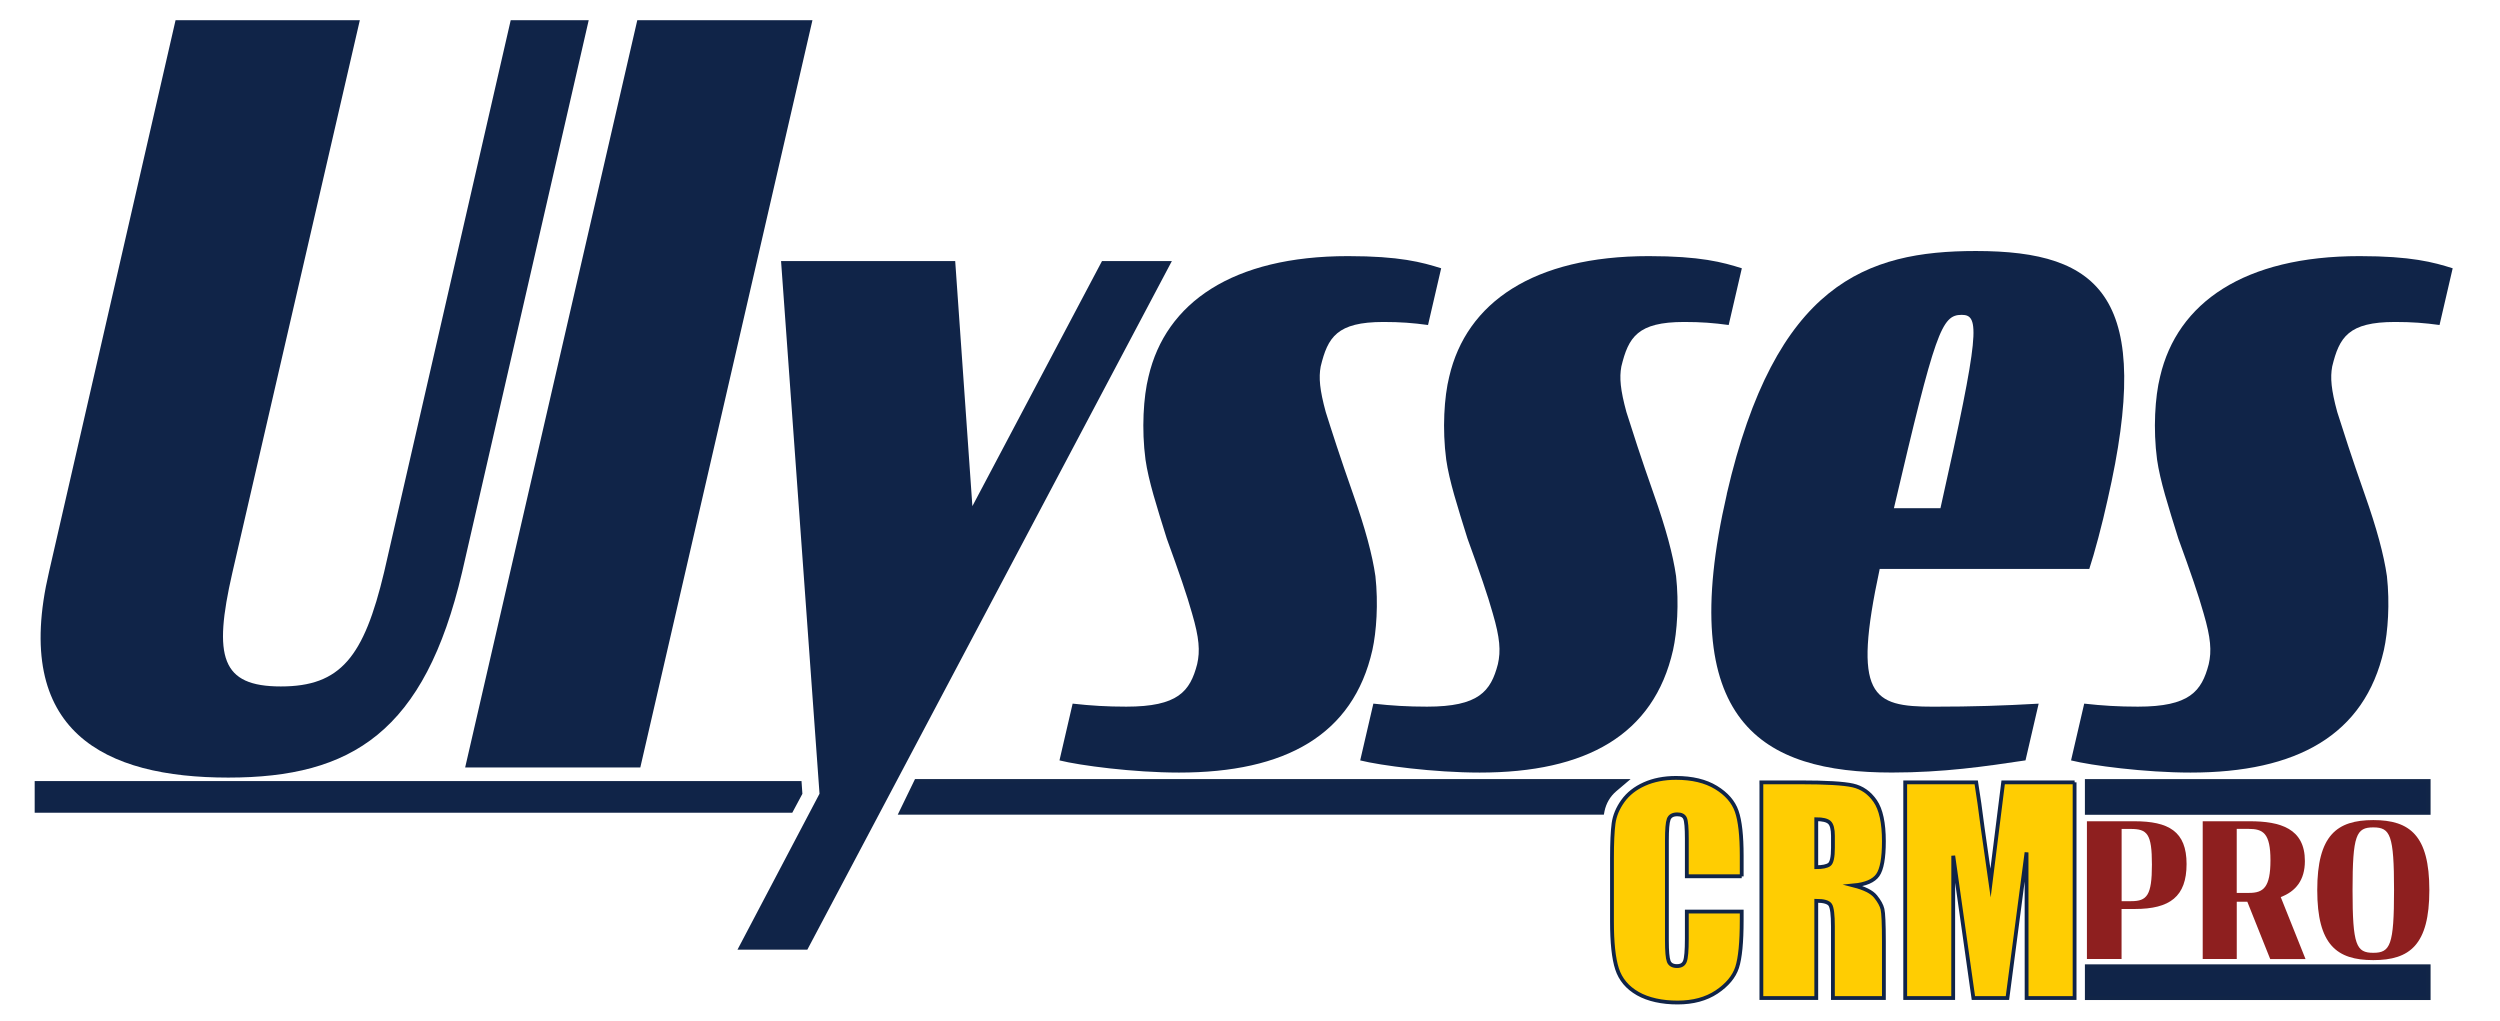
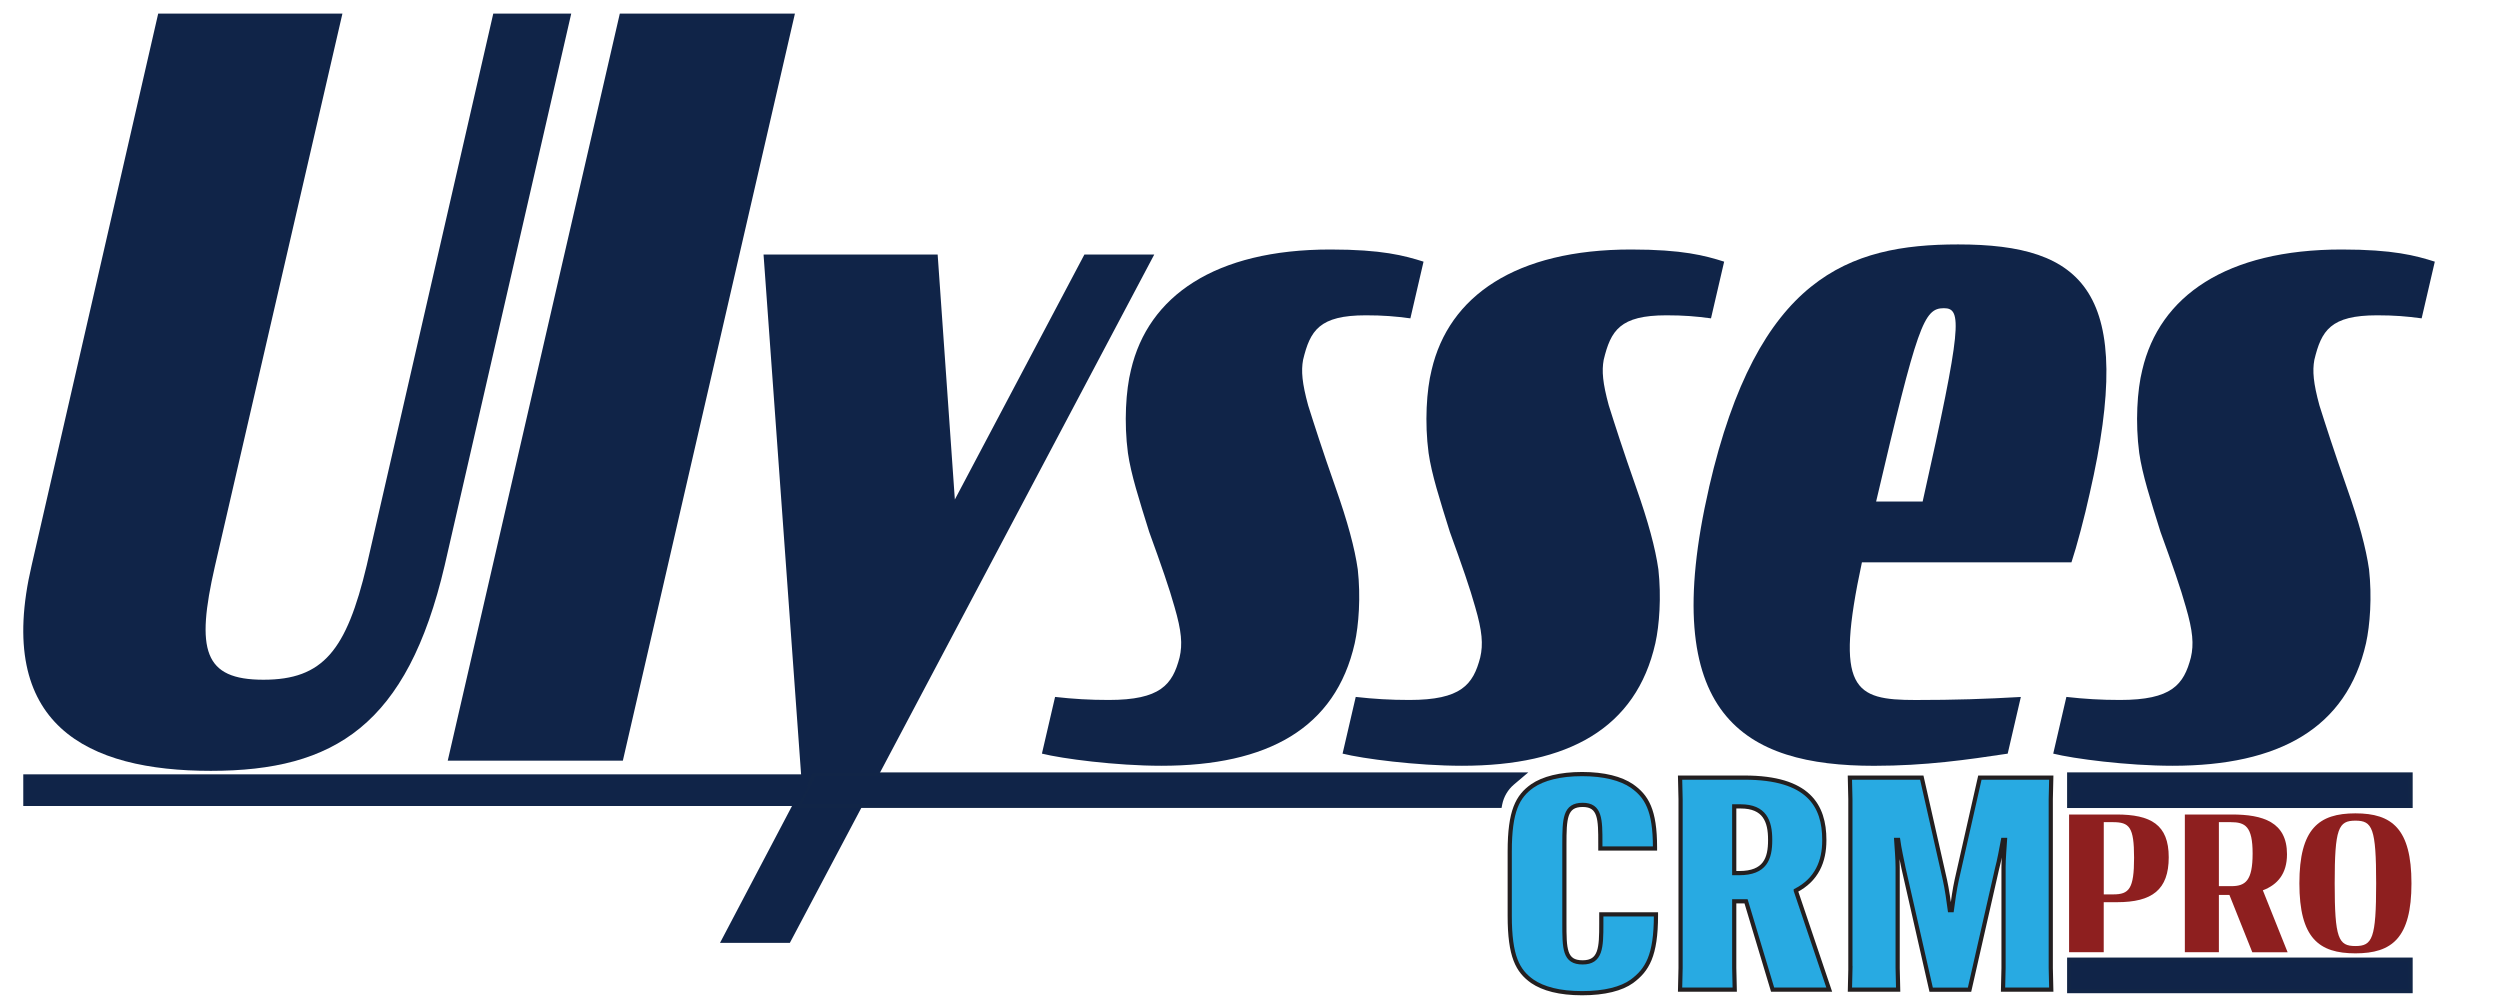
- <svg xmlns="http://www.w3.org/2000/svg" id="Layer_1" version="1.1" viewBox="0 0 793 323.63">
+ <svg xmlns="http://www.w3.org/2000/svg" version="1.1" viewBox="0 0 650 260">
  <defs>
    <style>
      .st0 {
-         fill: #ffcd02;
        stroke: #102448;
-         stroke-width: 1.21px;
+         stroke-width: .99px;
      }

-       .st0, .st1, .st2 {
+       .st0, .st1, .st2, .st3, .st4 {
        stroke-miterlimit: 10;
      }

-       .st1 {
-         stroke-width: 1.22px;
+       .st0, .st5 {
+         fill: #ffcd02;
      }

      .st1, .st2 {
-         stroke: #112547;
+         stroke: #231f20;
      }

-       .st1, .st2, .st3 {
+       .st1, .st3, .st4, .st6 {
        fill: #102448;
      }

      .st2 {
-         stroke-width: 1.26px;
+         fill: #28aae2;
+         stroke-width: 1.09px;
+       }
+ 
+       .st7, .st8 {
+         fill: #8e1f1f;
+       }
+ 
+       .st3, .st4 {
+         stroke: #112547;
      }

      .st4 {
-         fill: #8e1f1f;
+         stroke-width: 1.03px;
+       }
+ 
+       .st8 {
+         font-family: Impact, Impact;
+         font-size: 73px;
+       }
+ 
+       .st9 {
+         display: none;
      }
    </style>
  </defs>
+   <g id="Layer_1" class="st9">
+     <rect class="st1" x="-25" y="-40" width="792" height="300" />
+   </g>
  <g id="Layer_2">
    <g>
-       <path class="st3" d="M15.54,181.44L55.69,6.4h58.45l-40.46,175.37c-6.1,26.66-3.54,35.97,15.41,35.97s26.33-9.31,32.76-36.29L162,6.4h24.74l-40.15,175.05c-11.89,50.75-35.01,65.2-74.19,65.2S3.65,232.2,15.54,181.45h0Z" />
-       <path class="st3" d="M202.15,6.4h55.56l-54.6,237.03h-55.56S202.15,6.4,202.15,6.4Z" />
-       <path class="st3" d="M259.95,251.77l-12.2-168.95h55.24l5.45,77.73,41.11-77.73h22.16l-115.62,218.41h-22.16l26.02-49.46h0Z" />
-       <path class="st3" d="M336.07,241.18l4.17-17.99c5.78.65,10.92.96,17.02.96,16.38,0,20.23-4.82,22.48-13.48.96-4.17.65-8.35-1.61-16.06-1.61-5.78-4.17-13.17-8.03-23.77-3.21-10.27-5.78-18.3-6.75-25.05-1.28-9.64-.65-19.92.96-26.33,5.45-23.44,26.66-38.22,63.27-38.22,16.38,0,23.44,1.93,29.56,3.86l-4.17,17.99c-4.82-.65-8.68-.96-14.13-.96-14.78,0-17.67,4.82-19.92,14.13-.65,3.54-.32,7.38,1.61,14.45,1.93,6.1,4.49,14.13,8.68,26.02,3.86,10.92,6.1,19.27,7.07,26.02.96,8.68.32,17.67-.96,23.44-6.1,26.98-27.63,38.87-61.34,38.87-14.45,0-31.47-2.25-37.9-3.86h0Z" />
-       <path class="st3" d="M431.46,241.18l4.17-17.99c5.78.65,10.92.96,17.02.96,16.38,0,20.23-4.82,22.48-13.48.96-4.17.65-8.35-1.61-16.06-1.61-5.78-4.17-13.17-8.03-23.77-3.21-10.27-5.78-18.3-6.75-25.05-1.28-9.64-.65-19.92.96-26.33,5.45-23.44,26.66-38.22,63.27-38.22,16.38,0,23.44,1.93,29.54,3.86l-4.17,17.99c-4.82-.65-8.68-.96-14.13-.96-14.78,0-17.67,4.82-19.92,14.13-.65,3.54-.32,7.38,1.61,14.45,1.93,6.1,4.49,14.13,8.68,26.02,3.86,10.92,6.1,19.27,7.07,26.02.96,8.68.32,17.67-.96,23.44-6.1,26.98-27.63,38.87-61.34,38.87-14.45,0-31.47-2.25-37.9-3.86h.01Z" />
-       <path class="st3" d="M547.73,156.71c15.41-66.81,44.32-77.09,79.01-77.09,39.83,0,56.52,14.78,41.76,79.01-1.61,7.38-4.17,17.02-5.78,21.84h-66.48c-8.68,40.46-2.56,43.69,17.02,43.69,12.52,0,22.16-.32,33.4-.96l-4.17,17.99c-12.85,1.93-26.02,3.86-42.39,3.86-41.11,0-69.06-15.74-52.35-88.32h-.01ZM600.73,161.21h14.78c12.53-55.89,12.53-61.34,6.75-61.34-6.42,0-8.35,5.14-21.51,61.34h-.01Z" />
-       <path class="st3" d="M656.94,241.18l4.17-17.99c5.78.65,10.92.96,17.02.96,16.38,0,20.23-4.82,22.48-13.48.96-4.17.65-8.35-1.61-16.06-1.61-5.78-4.17-13.17-8.03-23.77-3.21-10.27-5.78-18.3-6.75-25.05-1.28-9.64-.65-19.92.96-26.33,5.45-23.44,26.66-38.22,63.27-38.22,16.38,0,23.44,1.93,29.54,3.86l-4.17,17.99c-4.82-.65-8.68-.96-14.13-.96-14.78,0-17.67,4.82-19.92,14.13-.65,3.54-.32,7.38,1.61,14.45,1.93,6.1,4.5,14.13,8.68,26.02,3.86,10.92,6.1,19.27,7.07,26.02.96,8.68.32,17.67-.96,23.44-6.1,26.98-27.63,38.87-61.34,38.87-14.45,0-31.47-2.25-37.9-3.86h.01Z" />
+       <path class="st6" d="M8.23,146.98L41.13,3.54h47.9l-33.16,143.71c-5,21.85-2.9,29.48,12.63,29.48s21.58-7.63,26.85-29.74L128.25,3.54h20.27l-32.9,143.45c-9.74,41.59-28.69,53.43-60.8,53.43S-1.51,188.57,8.23,146.98Z" />
+       <path class="st6" d="M161.15,3.54h45.53l-44.74,194.24h-45.53L161.15,3.54Z" />
+       <path class="st6" d="M208.52,204.62l-10-138.45h45.27l4.47,63.7,33.69-63.7h18.16l-94.75,178.98h-18.16l21.32-40.53Z" />
+       <path class="st6" d="M270.9,195.94l3.42-14.74c4.74.53,8.95.79,13.95.79,13.42,0,16.58-3.95,18.42-11.05.79-3.42.53-6.84-1.32-13.16-1.32-4.74-3.42-10.79-6.58-19.48-2.63-8.42-4.74-15-5.53-20.53-1.05-7.9-.53-16.32.79-21.58,4.47-19.21,21.85-31.32,51.85-31.32,13.42,0,19.21,1.58,24.22,3.16l-3.42,14.74c-3.95-.53-7.11-.79-11.58-.79-12.11,0-14.48,3.95-16.32,11.58-.53,2.9-.26,6.05,1.32,11.84,1.58,5,3.68,11.58,7.11,21.32,3.16,8.95,5,15.79,5.79,21.32.79,7.11.26,14.48-.79,19.21-5,22.11-22.64,31.85-50.27,31.85-11.84,0-25.79-1.84-31.06-3.16Z" />
+       <path class="st6" d="M349.07,195.94l3.42-14.74c4.74.53,8.95.79,13.95.79,13.42,0,16.58-3.95,18.42-11.05.79-3.42.53-6.84-1.32-13.16-1.32-4.74-3.42-10.79-6.58-19.48-2.63-8.42-4.74-15-5.53-20.53-1.05-7.9-.53-16.32.79-21.58,4.47-19.21,21.85-31.32,51.85-31.32,13.42,0,19.21,1.58,24.21,3.16l-3.42,14.74c-3.95-.53-7.11-.79-11.58-.79-12.11,0-14.48,3.95-16.32,11.58-.53,2.9-.26,6.05,1.32,11.84,1.58,5,3.68,11.58,7.11,21.32,3.16,8.95,5,15.79,5.79,21.32.79,7.11.26,14.48-.79,19.21-5,22.11-22.64,31.85-50.27,31.85-11.84,0-25.79-1.84-31.06-3.16Z" />
+       <path class="st6" d="M444.35,126.72c12.63-54.75,36.32-63.17,64.75-63.17,32.64,0,46.32,12.11,34.22,64.75-1.32,6.05-3.42,13.95-4.74,17.9h-54.48c-7.11,33.16-2.1,35.8,13.95,35.8,10.26,0,18.16-.26,27.37-.79l-3.42,14.74c-10.53,1.58-21.32,3.16-34.74,3.16-33.69,0-56.59-12.9-42.9-72.38ZM487.78,130.4h12.11c10.27-45.8,10.27-50.27,5.53-50.27-5.26,0-6.84,4.21-17.63,50.27Z" />
+       <path class="st6" d="M533.84,195.94l3.42-14.74c4.74.53,8.95.79,13.95.79,13.42,0,16.58-3.95,18.42-11.05.79-3.42.53-6.84-1.32-13.16-1.32-4.74-3.42-10.79-6.58-19.48-2.63-8.42-4.74-15-5.53-20.53-1.05-7.9-.53-16.32.79-21.58,4.47-19.21,21.85-31.32,51.85-31.32,13.42,0,19.21,1.58,24.21,3.16l-3.42,14.74c-3.95-.53-7.11-.79-11.58-.79-12.11,0-14.48,3.95-16.32,11.58-.53,2.9-.26,6.05,1.32,11.84,1.58,5,3.69,11.58,7.11,21.32,3.16,8.95,5,15.79,5.79,21.32.79,7.11.26,14.48-.79,19.21-5,22.11-22.64,31.85-50.27,31.85-11.84,0-25.79-1.84-31.06-3.16Z" />
    </g>
  </g>
-   <g id="Layer_4">
+   <g id="Layer_4" class="st9">
    <g>
-       <path class="st0" d="M552.47,277.95h-17.41v-11.89c0-3.45-.18-5.61-.56-6.47s-1.2-1.28-2.46-1.28c-1.43,0-2.34.52-2.73,1.56-.39,1.04-.57,3.29-.57,6.76v31.78c0,3.32.2,5.49.57,6.5s1.26,1.53,2.61,1.53,2.15-.51,2.54-1.53c.4-1.01.6-3.4.6-7.16v-8.6h17.41v2.66c0,7.08-.49,12.11-1.46,15.06-.98,2.97-3.15,5.55-6.49,7.79-3.36,2.23-7.48,3.34-12.39,3.34s-9.31-.94-12.62-2.83-5.5-4.5-6.58-7.83-1.61-8.36-1.61-15.06v-19.99c0-4.93.17-8.63.5-11.09.33-2.46,1.32-4.83,2.95-7.11s3.92-4.08,6.82-5.38,6.25-1.96,10.03-1.96c5.13,0,9.36,1.01,12.7,3.04,3.33,2.03,5.53,4.55,6.58,7.58,1.05,3.03,1.57,7.72,1.57,14.12v6.5-.02Z" />
-       <path class="st0" d="M558.7,248.16h12.32c8.21,0,13.78.33,16.69.98,2.9.65,5.28,2.31,7.11,4.97s2.75,6.91,2.75,12.74c0,5.32-.65,8.9-1.94,10.73s-3.84,2.93-7.65,3.29c3.44.88,5.76,2.04,6.94,3.5,1.18,1.46,1.93,2.81,2.21,4.04s.44,4.6.44,10.12v18.04h-16.17v-22.73c0-3.66-.28-5.93-.84-6.8-.56-.88-2.05-1.31-4.44-1.31v30.85h-17.41v-68.41h-.01ZM576.12,259.87v15.2c1.95,0,3.33-.28,4.11-.83s1.18-2.33,1.18-5.34v-3.76c0-2.17-.38-3.59-1.13-4.27s-2.15-1.01-4.16-1.01h0Z" />
-       <path class="st0" d="M658.06,248.16v68.41h-15.22l-.02-46.19-6.06,46.19h-10.8l-6.39-45.13-.02,45.13h-15.22v-68.41h22.53c.67,4.11,1.35,8.96,2.06,14.55l2.48,17.4,4-31.95h22.67Z" />
+       <path class="st0" d="M448.23,226.07h-14.27v-9.74c0-2.83-.15-4.6-.46-5.3s-.98-1.05-2.02-1.05c-1.17,0-1.92.43-2.24,1.28-.32.85-.47,2.7-.47,5.54v26.04c0,2.72.16,4.5.47,5.33s1.03,1.25,2.14,1.25,1.76-.42,2.08-1.25c.33-.83.49-2.79.49-5.87v-7.05h14.27v2.18c0,5.8-.4,9.92-1.2,12.34-.8,2.43-2.58,4.55-5.32,6.38-2.75,1.83-6.13,2.74-10.15,2.74s-7.63-.77-10.34-2.32-4.51-3.69-5.39-6.42-1.32-6.85-1.32-12.34v-16.38c0-4.04.14-7.07.41-9.09.27-2.02,1.08-3.96,2.42-5.83s3.21-3.34,5.59-4.41,5.12-1.61,8.22-1.61c4.2,0,7.67.83,10.41,2.49,2.73,1.66,4.53,3.73,5.39,6.21.86,2.48,1.29,6.33,1.29,11.57v5.33Z" />
+       <path class="st0" d="M453.34,201.66h10.1c6.73,0,11.29.27,13.68.8,2.38.53,4.33,1.89,5.83,4.07s2.25,5.66,2.25,10.44c0,4.36-.53,7.29-1.59,8.79-1.06,1.5-3.15,2.4-6.27,2.7,2.82.72,4.72,1.67,5.69,2.87.97,1.2,1.58,2.3,1.81,3.31s.36,3.77.36,8.29v14.78h-13.25v-18.63c0-3-.23-4.86-.69-5.57-.46-.72-1.68-1.07-3.64-1.07v25.28h-14.27v-56.06ZM467.61,211.25v12.46c1.6,0,2.73-.23,3.37-.68s.97-1.91.97-4.38v-3.08c0-1.78-.31-2.94-.93-3.5s-1.76-.83-3.41-.83Z" />
+       <path class="st0" d="M534.76,201.66v56.06h-12.47l-.02-37.85-4.97,37.85h-8.85l-5.24-36.98-.02,36.98h-12.47v-56.06h18.46c.55,3.37,1.11,7.34,1.69,11.92l2.03,14.26,3.28-26.18h18.56Z" />
    </g>
+   </g>
+   <g id="Layer_8">
+     <g>
+       <path class="st2" d="M406.74,239.89c0,6.79,0,10.33,4.74,10.33s4.86-3.86,4.86-10.02v-2.47h14.21v.23c0,10.56-2.3,14.26-6.27,17.19-2.69,1.93-7.04,3.08-12.93,3.08s-10.11-1.16-12.93-3.08c-3.84-2.7-5.89-6.48-5.89-17.04v-16.73c0-10.56,2.05-14.34,5.89-17.04,2.82-1.93,7.17-3.08,12.93-3.08s10.11,1.16,12.93,3.08c3.84,2.7,6.02,6.25,6.02,15.96v.31h-14.21v-1.39c0-6.17,0-9.95-4.61-9.95s-4.74,3.55-4.74,10.33v20.28Z" />
+       <path class="st2" d="M466.9,231.56l8.7,25.75h-14.72l-6.91-22.98h-3.07v17.35l.13,5.63h-14.21l.13-5.63v-43.87l-.13-5.63h16.77c16.64,0,20.73,7.32,20.73,16.19v.15c0,5.4-1.92,10.18-7.42,13.03ZM450.9,227.01h1.28c6.78,0,8.06-3.78,8.06-8.56v-.15c0-4.78-1.41-8.64-7.68-8.64h-1.66v17.35Z" />
+       <path class="st2" d="M481.1,251.68v-43.87l-.13-5.63h18.69l6.02,26.6c.51,2.24,1.02,5.86,1.28,7.86h.51c.26-2,.77-5.63,1.28-7.86l6.02-26.6h18.56l-.13,5.63v43.87l.13,5.63h-12.54l.13-5.63v-26.21c0-2.16.26-5.09.38-7.09h-.51c-.38,2-1.02,5.55-1.54,7.4l-7.17,31.54h-9.98l-7.17-31.54c-.38-1.85-1.15-5.4-1.41-7.4h-.51c.13,2,.38,4.93.38,7.09v26.21l.13,5.63h-12.54l.13-5.63Z" />
+     </g>
+   </g>
+   <g id="Layer_3" class="st9">
+     <g>
+       <path class="st5" d="M48.1,13.05l-.16,2.75c.84-1.11,1.77-1.94,2.79-2.49s2.12-.82,3.33-.82c1.47,0,2.74.39,3.81,1.18s1.74,1.7,2,2.73.4,2.78.4,5.25v13.1c0,2.83-.17,4.84-.5,6.04s-1.02,2.15-2.06,2.86-2.29,1.07-3.76,1.07c-1.17,0-2.26-.27-3.26-.82s-1.91-1.36-2.74-2.44v7.13h-9.47V13.05h9.63ZM50.8,22.1c0-1.92-.07-3.09-.21-3.49s-.53-.61-1.17-.61-1.03.23-1.21.7-.27,1.6-.27,3.4v12.89c0,1.88.09,3.05.28,3.52s.59.7,1.22.7.99-.21,1.14-.64.22-1.47.22-3.13v-13.34Z" />
+       <path class="st5" d="M72.85,13.05l-.38,4.09c1.38-2.93,3.37-4.48,5.98-4.65v10.95c-1.73,0-3.01.23-3.82.7s-1.31,1.12-1.5,1.96-.28,2.76-.28,5.78v12.28h-9.47V13.05h9.47Z" />
+       <path class="st5" d="M101.98,23.97v7.62c0,2.8-.14,4.85-.42,6.15-.28,1.3-.88,2.52-1.8,3.66s-2.11,1.97-3.55,2.51-3.11.81-4.98.81c-2.09,0-3.87-.23-5.32-.69s-2.58-1.16-3.39-2.09-1.38-2.05-1.72-3.38-.52-3.3-.52-5.94v-7.97c0-2.89.31-5.15.94-6.77s1.75-2.93,3.38-3.91,3.7-1.48,6.23-1.48c2.12,0,3.95.32,5.47.95s2.7,1.46,3.53,2.47,1.39,2.06,1.7,3.14.46,2.72.46,4.92ZM92.52,21.63c0-1.59-.09-2.6-.26-3.01s-.54-.62-1.1-.62-.94.21-1.12.62-.28,1.42-.28,3.01v14.04c0,1.47.09,2.43.28,2.87s.55.67,1.1.67.93-.2,1.11-.61.27-1.28.27-2.62v-14.34Z" />
+       <path class="st5" d="M115.13,13.05v24.61c0,2.89-.06,4.85-.18,5.87s-.48,1.92-1.08,2.7-1.41,1.35-2.41,1.72-2.52.56-4.54.56h-3.66v-4.97c1.12,0,1.76-.12,1.9-.38.14-.25.21-1.81.21-4.69V13.05h9.75ZM115.13,6.21v4.95h-9.75v-4.95h9.75Z" />
+       <path class="st5" d="M139.98,29.15h-12.26v6.73c0,1.41.1,2.31.3,2.72s.59.61,1.17.61c.72,0,1.2-.27,1.44-.81s.36-1.58.36-3.13v-4.1h8.98v2.3c0,1.92-.12,3.4-.36,4.43s-.81,2.13-1.7,3.3-2.02,2.05-3.39,2.64-3.08.88-5.14.88-3.77-.29-5.3-.87-2.72-1.37-3.57-2.38-1.44-2.12-1.77-3.33-.49-2.97-.49-5.29v-9.07c0-2.72.37-4.86,1.1-6.43s1.94-2.77,3.61-3.61,3.59-1.25,5.77-1.25c2.66,0,4.85.5,6.57,1.51s2.94,2.34,3.63,4.01,1.04,4,1.04,7.02v4.12ZM130.48,24.09v-2.27c0-1.61-.09-2.65-.26-3.12s-.52-.7-1.05-.7c-.66,0-1.06.2-1.22.6s-.23,1.47-.23,3.22v2.27h2.77Z" />
+       <path class="st5" d="M164,24.79h-8.93v-3.59c0-1.25-.1-2.1-.3-2.54-.2-.45-.58-.67-1.12-.67s-.91.2-1.1.59-.28,1.27-.28,2.62v14.67c0,1.11.14,1.94.42,2.5s.7.83,1.24.83c.64,0,1.07-.29,1.3-.87s.34-1.67.34-3.28v-3.7h8.44c-.02,2.48-.11,4.35-.27,5.59s-.69,2.52-1.57,3.82-2.04,2.29-3.46,2.95-3.18,1-5.27,1c-2.67,0-4.79-.46-6.35-1.37s-2.67-2.2-3.32-3.84-.97-3.99-.97-7.02v-8.84c0-2.64.27-4.63.8-5.98s1.66-2.54,3.4-3.6,3.84-1.58,6.33-1.58,4.58.52,6.33,1.57,2.91,2.37,3.49,3.96.87,3.85.87,6.77Z" />
+       <path class="st5" d="M176.8,8.9v4.9h2.55v4.92h-2.55v16.64c0,2.05.11,3.19.32,3.42s1.09.35,2.64.35v5.02h-3.82c-2.16,0-3.7-.09-4.62-.27-.92-.18-1.73-.59-2.44-1.24s-1.14-1.39-1.31-2.23c-.17-.84-.26-2.8-.26-5.89v-15.8h-2.04v-4.92h2.04v-4.9h9.49Z" />
+     </g>
+   </g>
+   <g id="Layer_5" class="st9">
+     <text class="st8" transform="translate(395.45 259)">
+       <tspan x="0" y="0">PRO</tspan>
+     </text>
  </g>
  <g id="Layer_7">
    <g>
-       <path class="st4" d="M661.96,260.5h15.02c10.9,0,16.6,3.2,16.6,13.56s-5.31,14.27-16.4,14.27h-4.22v15.86h-10.99v-43.7h0ZM676.01,285.85c5,0,6.58-1.78,6.58-11.6s-1.48-11.31-6.77-11.31h-2.84v22.92h3.04Z" />
-       <path class="st4" d="M712.84,286.02h-3.34v18.18h-10.8v-43.7h14.92c9.73,0,17.49,2.31,17.49,12.62,0,6.1-2.94,9.65-7.66,11.43l7.86,19.66h-11.2l-7.26-18.18h0ZM713.42,283.23c4.52,0,6.77-1.72,6.77-10.36s-2.36-9.95-6.97-9.95h-3.73v20.31h3.93Z" />
-       <path class="st4" d="M735.03,282.34c0-17.35,6.19-22.21,17.78-22.21s17.78,4.86,17.78,22.21-6.19,22.21-17.78,22.21-17.78-4.86-17.78-22.21ZM759.39,282.34c0-17.52-1.18-19.89-6.58-19.89s-6.58,2.37-6.58,19.89,1.18,19.89,6.58,19.89,6.58-2.43,6.58-19.89Z" />
+       <path class="st7" d="M537.96,211.77h12.31c8.93,0,13.6,2.62,13.6,11.11s-4.35,11.69-13.44,11.69h-3.46v13h-9.01v-35.81ZM549.47,232.54c4.1,0,5.39-1.46,5.39-9.51s-1.21-9.27-5.55-9.27h-2.33v18.78h2.49Z" />
+       <path class="st7" d="M579.65,232.68h-2.74v14.9h-8.85v-35.81h12.23c7.97,0,14.33,1.89,14.33,10.34,0,5-2.41,7.91-6.28,9.37l6.44,16.11h-9.18l-5.95-14.9ZM580.13,230.4c3.7,0,5.55-1.41,5.55-8.49s-1.93-8.15-5.71-8.15h-3.06v16.64h3.22Z" />
+       <path class="st7" d="M597.84,229.67c0-14.22,5.07-18.2,14.57-18.2s14.57,3.98,14.57,18.2-5.07,18.2-14.57,18.2-14.57-3.98-14.57-18.2ZM617.8,229.67c0-14.36-.97-16.3-5.39-16.3s-5.39,1.94-5.39,16.3.97,16.3,5.39,16.3,5.39-1.99,5.39-16.3Z" />
    </g>
-     <path class="st1" d="M508.24,257.8h-222.5l4.88-10.06h224.94l-3.28,2.78c-2.03,1.72-3.4,4.08-3.93,6.69l-.11.59h0Z" />
-     <polygon class="st3" points="11 257.8 251.31 257.8 254.52 251.8 254.24 247.76 11 247.76 11 257.8" />
-     <rect class="st2" x="661.96" y="247.76" width="108.39" height="10.06" />
-     <rect class="st2" x="661.96" y="306.52" width="108.39" height="10.06" />
+     <path class="st3" d="M389.99,209.56h-182.33l4-8.24h184.33l-2.69,2.28c-1.66,1.41-2.79,3.34-3.22,5.48l-.09.48Z" />
+     <polygon class="st6" points="6.05 209.56 207.38 209.56 210.07 204.64 209.84 201.33 6.05 201.33 6.05 209.56" />
+     <rect class="st4" x="537.96" y="201.33" width="88.82" height="8.24" />
+     <rect class="st4" x="537.96" y="249.48" width="88.82" height="8.24" />
  </g>
</svg>
